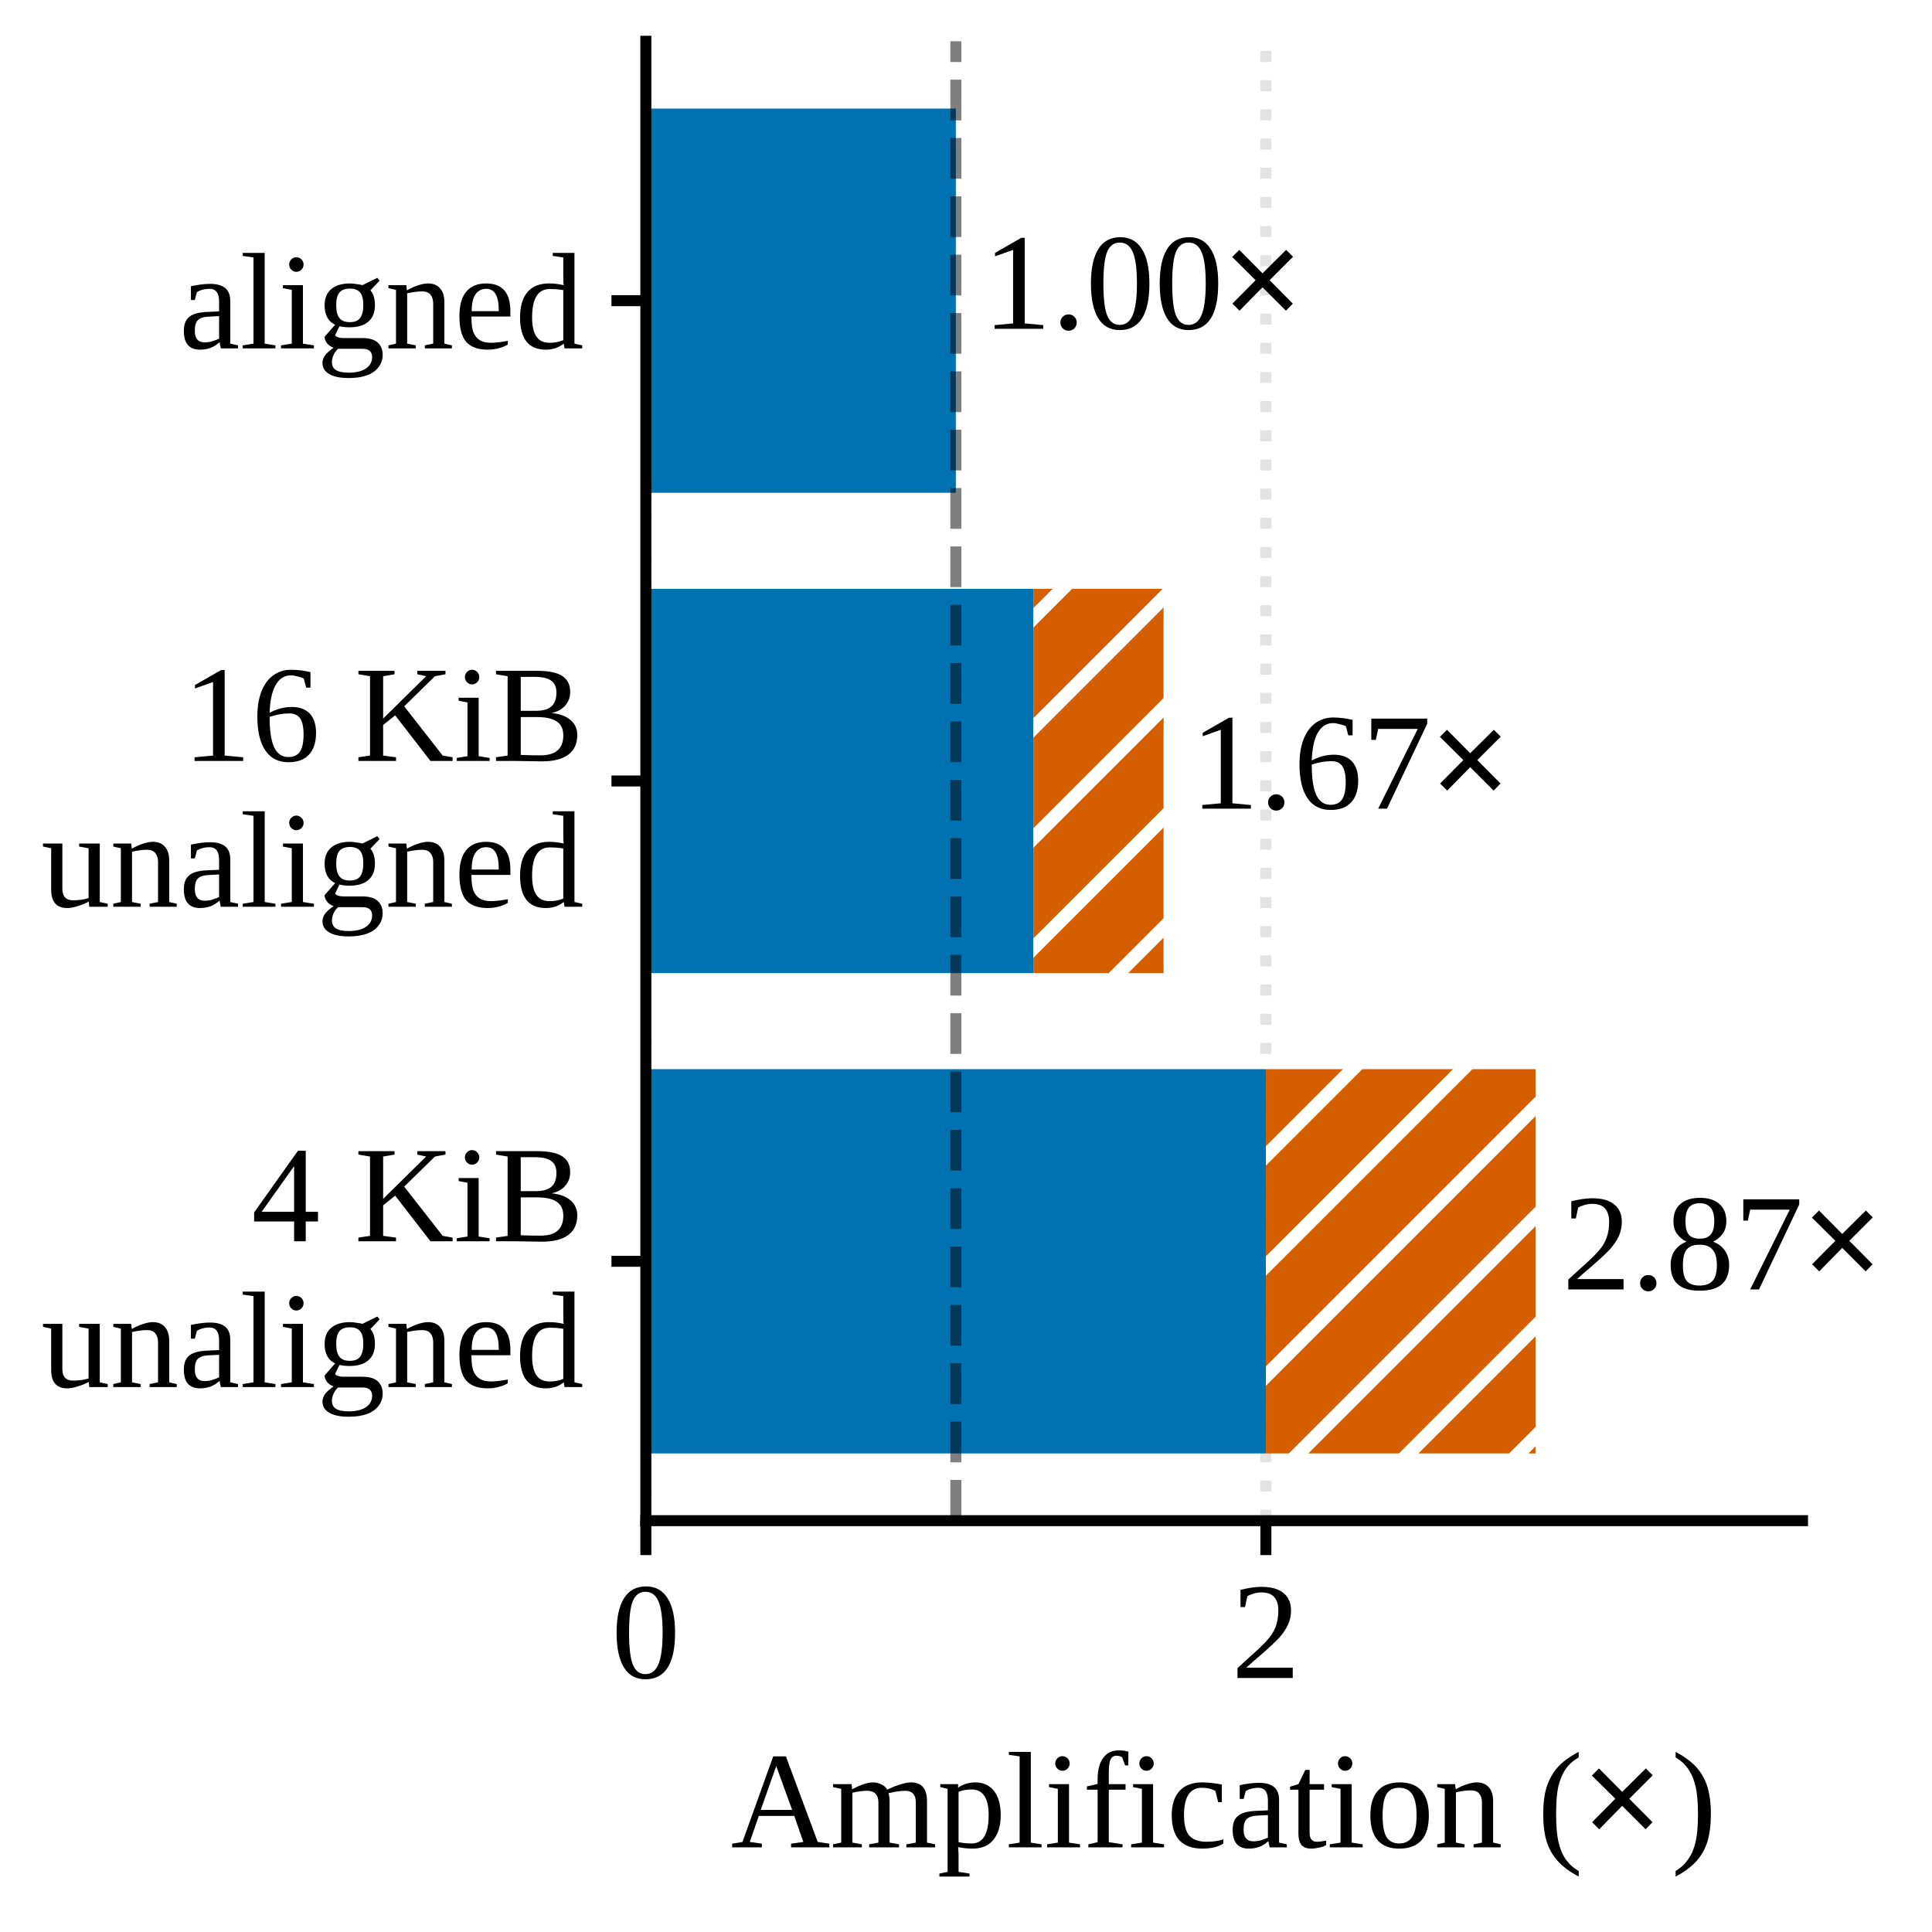
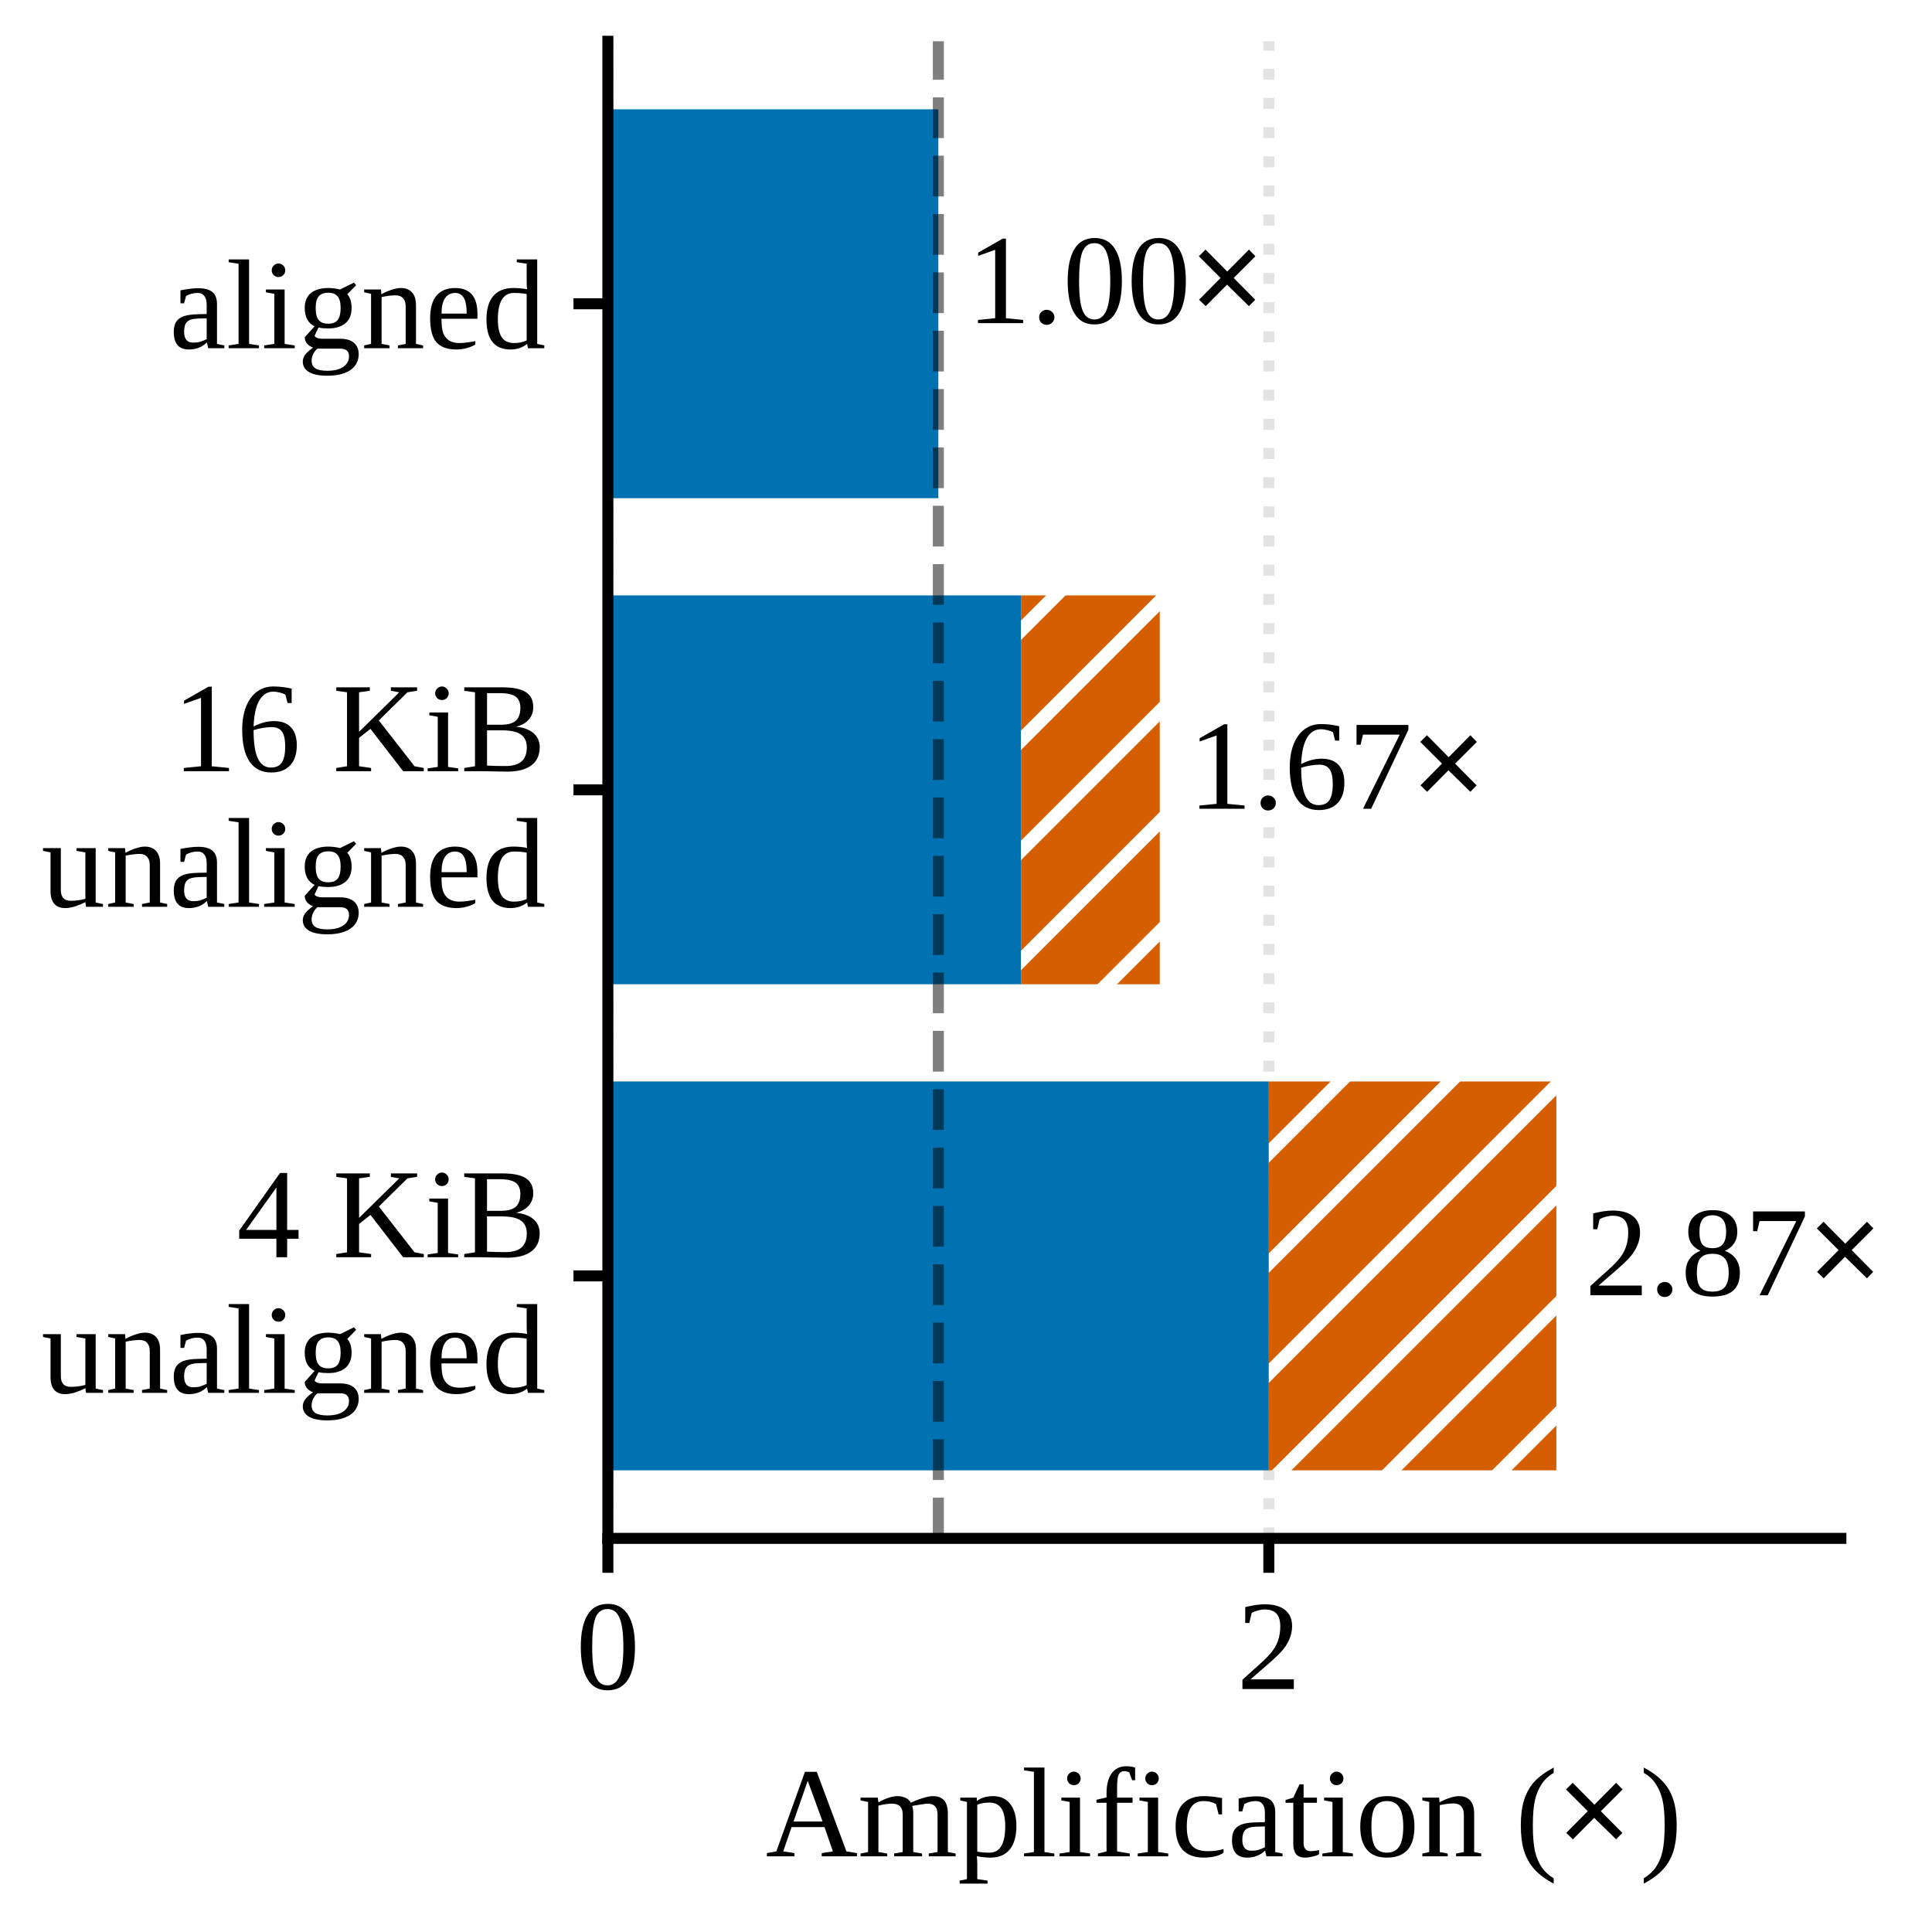
<svg xmlns="http://www.w3.org/2000/svg" xmlns:xlink="http://www.w3.org/1999/xlink" width="140.4pt" height="140.4pt" viewBox="0 0 140.4 140.4" version="1.1">
  <defs>
    <style type="text/css">*{stroke-linejoin: round; stroke-linecap: butt}</style>
  </defs>
  <g id="figure_1">
    <g id="patch_1">
      <path d="M 0 140.4  L 140.4 140.4  L 140.4 0  L 0 0  z " style="fill: #ffffff" />
    </g>
    <g id="axes_1">
      <g id="patch_2">
-         <path d="M 46.935 110.508  L 130.99 110.508  L 130.99 3  L 46.935 3  z " style="fill: #ffffff" />
+         <path d="M 44.174 111.795  L 133.779 111.795  L 133.779 3  L 44.174 3  z " style="fill: #ffffff" />
      </g>
      <g id="matplotlib.axis_1">
        <g id="xtick_1">
          <g id="line2d_1">
-             <path d="M 46.935 110.508  L 46.935 3  " clip-path="url(#p0790dcd449)" style="fill: none; stroke-dasharray: 0.8,1.32; stroke-dashoffset: 0; stroke: #b0b0b0; stroke-opacity: 0.35; stroke-width: 0.8" />
+             <path d="M 44.174 111.795  L 44.174 3  " clip-path="url(#pf5aff19949)" style="fill: none; stroke-dasharray: 0.8,1.32; stroke-dashoffset: 0; stroke: #b0b0b0; stroke-opacity: 0.35; stroke-width: 0.8" />
          </g>
          <g id="line2d_2">
            <defs>
-               <path id="m3082d4e4b5" d="M 0 0  L 0 2.5  " style="stroke: #000000; stroke-width: 0.8" />
+               <path id="mcddc6722fa" d="M 0 0  L 0 2.5  " style="stroke: #000000; stroke-width: 0.8" />
            </defs>
            <g>
-               <use xlink:href="#m3082d4e4b5" x="46.935" y="110.508" style="stroke: #000000; stroke-width: 0.8" />
+               <use xlink:href="#mcddc6722fa" x="44.174" y="111.795" style="stroke: #000000; stroke-width: 0.8" />
            </g>
          </g>
          <g id="text_1">
-             <text style="font-size: 10px; font-family: 'Times New Roman', 'Nimbus Roman', 'Liberation Serif', 'DejaVu Serif', serif; text-anchor: middle" x="46.935" y="121.942" transform="rotate(-0 46.93462 121.9416)">0</text>
+             <text style="font-size: 9.3px; font-family: 'Times New Roman', 'Nimbus Roman', 'Liberation Serif', 'DejaVu Serif', serif; text-anchor: middle" x="44.174" y="122.744" transform="rotate(-0 44.17421 122.7436)">0</text>
          </g>
        </g>
        <g id="xtick_2">
          <g id="line2d_3">
-             <path d="M 91.992 110.508  L 91.992 3  " clip-path="url(#p0790dcd449)" style="fill: none; stroke-dasharray: 0.8,1.32; stroke-dashoffset: 0; stroke: #b0b0b0; stroke-opacity: 0.35; stroke-width: 0.8" />
+             <path d="M 92.207 111.795  L 92.207 3  " clip-path="url(#pf5aff19949)" style="fill: none; stroke-dasharray: 0.8,1.32; stroke-dashoffset: 0; stroke: #b0b0b0; stroke-opacity: 0.35; stroke-width: 0.8" />
          </g>
          <g id="line2d_4">
            <g>
-               <use xlink:href="#m3082d4e4b5" x="91.992" y="110.508" style="stroke: #000000; stroke-width: 0.8" />
+               <use xlink:href="#mcddc6722fa" x="92.207" y="111.795" style="stroke: #000000; stroke-width: 0.8" />
            </g>
          </g>
          <g id="text_2">
-             <text style="font-size: 10px; font-family: 'Times New Roman', 'Nimbus Roman', 'Liberation Serif', 'DejaVu Serif', serif; text-anchor: middle" x="91.992" y="121.942" transform="rotate(-0 91.99225 121.9416)">2</text>
+             <text style="font-size: 9.3px; font-family: 'Times New Roman', 'Nimbus Roman', 'Liberation Serif', 'DejaVu Serif', serif; text-anchor: middle" x="92.207" y="122.744" transform="rotate(-0 92.20668 122.7436)">2</text>
          </g>
        </g>
        <g id="text_3">
-           <g transform="translate(53.11213 135.1998)">
+           <g transform="translate(55.636 135.3538)">
            <text>
-               <tspan x="0" y="-0.953" style="font-size: 10px; font-family: 'Liberation Serif'">A</tspan>
-               <tspan x="7.222" y="-0.953" style="font-size: 10px; font-family: 'Liberation Serif'">m</tspan>
-               <tspan x="15" y="-0.953" style="font-size: 10px; font-family: 'Liberation Serif'">p</tspan>
-               <tspan x="20" y="-0.953" style="font-size: 10px; font-family: 'Liberation Serif'">l</tspan>
-               <tspan x="22.778" y="-0.953" style="font-size: 10px; font-family: 'Liberation Serif'">i</tspan>
-               <tspan x="25.557" y="-0.953" style="font-size: 10px; font-family: 'Liberation Serif'">f</tspan>
-               <tspan x="28.887" y="-0.953" style="font-size: 10px; font-family: 'Liberation Serif'">i</tspan>
-               <tspan x="31.665" y="-0.953" style="font-size: 10px; font-family: 'Liberation Serif'">c</tspan>
-               <tspan x="36.104" y="-0.953" style="font-size: 10px; font-family: 'Liberation Serif'">a</tspan>
-               <tspan x="40.542" y="-0.953" style="font-size: 10px; font-family: 'Liberation Serif'">t</tspan>
-               <tspan x="43.32" y="-0.953" style="font-size: 10px; font-family: 'Liberation Serif'">i</tspan>
-               <tspan x="46.099" y="-0.953" style="font-size: 10px; font-family: 'Liberation Serif'">o</tspan>
-               <tspan x="51.099" y="-0.953" style="font-size: 10px; font-family: 'Liberation Serif'">n</tspan>
-               <tspan x="56.099" y="-0.953" style="font-size: 10px; font-family: 'Liberation Serif'"> </tspan>
-               <tspan x="58.599" y="-0.953" style="font-size: 10px; font-family: 'Liberation Serif'">(</tspan>
-               <tspan x="68.329" y="-0.953" style="font-size: 10px; font-family: 'Liberation Serif'">)</tspan>
-               <tspan x="61.929" y="-0.953" style="font-size: 10px; font-family: 'STIXGeneral'">×</tspan>
+               <tspan x="0" y="-0.453" style="font-size: 9.3px; font-family: 'Liberation Serif'">A</tspan>
+               <tspan x="6.714" y="-0.453" style="font-size: 9.3px; font-family: 'Liberation Serif'">m</tspan>
+               <tspan x="13.945" y="-0.453" style="font-size: 9.3px; font-family: 'Liberation Serif'">p</tspan>
+               <tspan x="18.594" y="-0.453" style="font-size: 9.3px; font-family: 'Liberation Serif'">l</tspan>
+               <tspan x="21.177" y="-0.453" style="font-size: 9.3px; font-family: 'Liberation Serif'">i</tspan>
+               <tspan x="23.76" y="-0.453" style="font-size: 9.3px; font-family: 'Liberation Serif'">f</tspan>
+               <tspan x="26.856" y="-0.453" style="font-size: 9.3px; font-family: 'Liberation Serif'">i</tspan>
+               <tspan x="29.439" y="-0.453" style="font-size: 9.3px; font-family: 'Liberation Serif'">c</tspan>
+               <tspan x="33.565" y="-0.453" style="font-size: 9.3px; font-family: 'Liberation Serif'">a</tspan>
+               <tspan x="37.691" y="-0.453" style="font-size: 9.3px; font-family: 'Liberation Serif'">t</tspan>
+               <tspan x="40.274" y="-0.453" style="font-size: 9.3px; font-family: 'Liberation Serif'">i</tspan>
+               <tspan x="42.857" y="-0.453" style="font-size: 9.3px; font-family: 'Liberation Serif'">o</tspan>
+               <tspan x="47.506" y="-0.453" style="font-size: 9.3px; font-family: 'Liberation Serif'">n</tspan>
+               <tspan x="52.154" y="-0.453" style="font-size: 9.3px; font-family: 'Liberation Serif'"> </tspan>
+               <tspan x="54.478" y="-0.453" style="font-size: 9.3px; font-family: 'Liberation Serif'">(</tspan>
+               <tspan x="63.524" y="-0.453" style="font-size: 9.3px; font-family: 'Liberation Serif'">)</tspan>
+               <tspan x="57.574" y="-0.453" style="font-size: 9.3px; font-family: 'STIXGeneral'">×</tspan>
            </text>
          </g>
        </g>
      </g>
      <g id="matplotlib.axis_2">
        <g id="ytick_1">
          <g id="line2d_5">
            <defs>
-               <path id="m897f0910d8" d="M 0 0  L -2.5 0  " style="stroke: #000000; stroke-width: 0.8" />
+               <path id="mcf5663f92e" d="M 0 0  L -2.5 0  " style="stroke: #000000; stroke-width: 0.8" />
            </defs>
            <g>
-               <use xlink:href="#m897f0910d8" x="46.935" y="21.849" style="stroke: #000000; stroke-width: 0.8" />
+               <use xlink:href="#mcf5663f92e" x="44.174" y="22.075" style="stroke: #000000; stroke-width: 0.8" />
            </g>
          </g>
          <g id="text_4">
-             <text style="font-size: 10px; font-family: 'Times New Roman', 'Nimbus Roman', 'Liberation Serif', 'DejaVu Serif', serif; text-anchor: end" x="42.435" y="25.319" transform="rotate(-0 42.43462 25.31853)">aligned</text>
+             <text style="font-size: 9.3px; font-family: 'Times New Roman', 'Nimbus Roman', 'Liberation Serif', 'DejaVu Serif', serif; text-anchor: end" x="39.674" y="25.301" transform="rotate(-0 39.67421 25.30138)">aligned</text>
          </g>
        </g>
        <g id="ytick_2">
          <g id="line2d_6">
            <g>
-               <use xlink:href="#m897f0910d8" x="46.935" y="56.754" style="stroke: #000000; stroke-width: 0.8" />
+               <use xlink:href="#mcf5663f92e" x="44.174" y="57.398" style="stroke: #000000; stroke-width: 0.8" />
            </g>
          </g>
          <g id="text_5">
-             <text style="font-size: 10px; font-family: 'Times New Roman', 'Nimbus Roman', 'Liberation Serif', 'DejaVu Serif', serif" transform="translate(13.2643 55.29751)">16 KiB</text>
-             <text style="font-size: 10px; font-family: 'Times New Roman', 'Nimbus Roman', 'Liberation Serif', 'DejaVu Serif', serif" transform="translate(3.00024 65.8938)">unaligned</text>
+             <text style="font-size: 9.3px; font-family: 'Times New Roman', 'Nimbus Roman', 'Liberation Serif', 'DejaVu Serif', serif" transform="translate(12.54582 56.04318)">16 KiB</text>
+             <text style="font-size: 9.3px; font-family: 'Times New Roman', 'Nimbus Roman', 'Liberation Serif', 'DejaVu Serif', serif" transform="translate(3.00024 65.89773)">unaligned</text>
          </g>
        </g>
        <g id="ytick_3">
          <g id="line2d_7">
            <g>
-               <use xlink:href="#m897f0910d8" x="46.935" y="91.659" style="stroke: #000000; stroke-width: 0.8" />
+               <use xlink:href="#mcf5663f92e" x="44.174" y="92.721" style="stroke: #000000; stroke-width: 0.8" />
            </g>
          </g>
          <g id="text_6">
-             <text style="font-size: 10px; font-family: 'Times New Roman', 'Nimbus Roman', 'Liberation Serif', 'DejaVu Serif', serif" transform="translate(18.2643 90.20261)">4 KiB</text>
-             <text style="font-size: 10px; font-family: 'Times New Roman', 'Nimbus Roman', 'Liberation Serif', 'DejaVu Serif', serif" transform="translate(3.00024 100.7989)">unaligned</text>
+             <text style="font-size: 9.3px; font-family: 'Times New Roman', 'Nimbus Roman', 'Liberation Serif', 'DejaVu Serif', serif" transform="translate(17.19582 91.36628)">4 KiB</text>
+             <text style="font-size: 9.3px; font-family: 'Times New Roman', 'Nimbus Roman', 'Liberation Serif', 'DejaVu Serif', serif" transform="translate(3.00024 101.2208)">unaligned</text>
          </g>
        </g>
      </g>
      <g id="patch_3">
-         <path d="M 46.935 7.887  L 69.463 7.887  L 69.463 35.811  L 46.935 35.811  z " clip-path="url(#p0790dcd449)" style="fill: #0072b2" />
+         <path d="M 44.174 7.945  L 68.19 7.945  L 68.19 36.204  L 44.174 36.204  z " clip-path="url(#pf5aff19949)" style="fill: #0072b2" />
      </g>
      <g id="patch_4">
-         <path d="M 46.935 42.792  L 75.096 42.792  L 75.096 70.716  L 46.935 70.716  z " clip-path="url(#p0790dcd449)" style="fill: #0072b2" />
+         <path d="M 44.174 43.269  L 74.195 43.269  L 74.195 71.527  L 44.174 71.527  z " clip-path="url(#pf5aff19949)" style="fill: #0072b2" />
      </g>
      <g id="patch_5">
-         <path d="M 46.935 77.697  L 91.992 77.697  L 91.992 105.621  L 46.935 105.621  z " clip-path="url(#p0790dcd449)" style="fill: #0072b2" />
+         <path d="M 44.174 78.592  L 92.207 78.592  L 92.207 106.85  L 44.174 106.85  z " clip-path="url(#pf5aff19949)" style="fill: #0072b2" />
      </g>
      <g id="patch_6">
-         <path d="M 69.463 7.887  L 69.463 7.887  L 69.463 35.811  L 69.463 35.811  z " clip-path="url(#p0790dcd449)" style="fill: url(#he9eec0b355)" />
+         <path d="M 68.19 7.945  L 68.19 7.945  L 68.19 36.204  L 68.19 36.204  z " clip-path="url(#pf5aff19949)" style="fill: url(#h5951a69fe5)" />
      </g>
      <g id="patch_7">
-         <path d="M 75.096 42.792  L 84.558 42.792  L 84.558 70.716  L 75.096 70.716  z " clip-path="url(#p0790dcd449)" style="fill: url(#he9eec0b355)" />
+         <path d="M 74.195 43.269  L 84.281 43.269  L 84.281 71.527  L 74.195 71.527  z " clip-path="url(#pf5aff19949)" style="fill: url(#h5951a69fe5)" />
      </g>
      <g id="patch_8">
-         <path d="M 91.992 77.697  L 111.592 77.697  L 111.592 105.621  L 91.992 105.621  z " clip-path="url(#p0790dcd449)" style="fill: url(#he9eec0b355)" />
+         <path d="M 92.207 78.592  L 113.101 78.592  L 113.101 106.85  L 92.207 106.85  z " clip-path="url(#pf5aff19949)" style="fill: url(#h5951a69fe5)" />
      </g>
      <g id="line2d_8">
-         <path d="M 69.463 110.508  L 69.463 3  " clip-path="url(#p0790dcd449)" style="fill: none; stroke-dasharray: 2.96,1.28; stroke-dashoffset: 0; stroke: #000000; stroke-opacity: 0.5; stroke-width: 0.8" />
+         <path d="M 68.19 111.795  L 68.19 3  " clip-path="url(#pf5aff19949)" style="fill: none; stroke-dasharray: 2.96,1.28; stroke-dashoffset: 0; stroke: #000000; stroke-opacity: 0.5; stroke-width: 0.8" />
      </g>
      <g id="patch_9">
-         <path d="M 46.935 110.508  L 46.935 3  " style="fill: none; stroke: #000000; stroke-width: 0.8; stroke-linejoin: miter; stroke-linecap: square" />
+         <path d="M 44.174 111.795  L 44.174 3  " style="fill: none; stroke: #000000; stroke-width: 0.8; stroke-linejoin: miter; stroke-linecap: square" />
      </g>
      <g id="patch_10">
-         <path d="M 46.935 110.508  L 130.99 110.508  " style="fill: none; stroke: #000000; stroke-width: 0.8; stroke-linejoin: miter; stroke-linecap: square" />
+         <path d="M 44.174 111.795  L 133.779 111.795  " style="fill: none; stroke: #000000; stroke-width: 0.8; stroke-linejoin: miter; stroke-linecap: square" />
      </g>
      <g id="text_7">
-         <g transform="translate(71.40317 24.23669)">
+         <g transform="translate(70.25824 24.29527)">
          <text>
-             <tspan x="0" y="-0.344" style="font-size: 10px; font-family: 'Liberation Serif'">1</tspan>
-             <tspan x="5" y="-0.344" style="font-size: 10px; font-family: 'Liberation Serif'">.</tspan>
-             <tspan x="7.5" y="-0.344" style="font-size: 10px; font-family: 'Liberation Serif'">0</tspan>
-             <tspan x="12.5" y="-0.344" style="font-size: 10px; font-family: 'Liberation Serif'">0</tspan>
-             <tspan x="17.5" y="-0.344" style="font-size: 10px; font-family: 'STIXGeneral'">×</tspan>
+             <tspan x="0" y="-0.812" style="font-size: 9.3px; font-family: 'Liberation Serif'">1</tspan>
+             <tspan x="4.648" y="-0.812" style="font-size: 9.3px; font-family: 'Liberation Serif'">.</tspan>
+             <tspan x="6.973" y="-0.812" style="font-size: 9.3px; font-family: 'Liberation Serif'">0</tspan>
+             <tspan x="11.621" y="-0.812" style="font-size: 9.3px; font-family: 'Liberation Serif'">0</tspan>
+             <tspan x="16.27" y="-0.812" style="font-size: 9.3px; font-family: 'STIXGeneral'">×</tspan>
          </text>
        </g>
      </g>
      <g id="text_8">
-         <g transform="translate(86.49747 59.1418)">
+         <g transform="translate(86.34912 59.61837)">
          <text>
-             <tspan x="0" y="-0.375" style="font-size: 10px; font-family: 'Liberation Serif'">1</tspan>
-             <tspan x="5" y="-0.375" style="font-size: 10px; font-family: 'Liberation Serif'">.</tspan>
-             <tspan x="7.5" y="-0.375" style="font-size: 10px; font-family: 'Liberation Serif'">6</tspan>
-             <tspan x="12.5" y="-0.375" style="font-size: 10px; font-family: 'Liberation Serif'">7</tspan>
-             <tspan x="17.5" y="-0.375" style="font-size: 10px; font-family: 'STIXGeneral'">×</tspan>
+             <tspan x="0" y="-0.844" style="font-size: 9.3px; font-family: 'Liberation Serif'">1</tspan>
+             <tspan x="4.648" y="-0.844" style="font-size: 9.3px; font-family: 'Liberation Serif'">.</tspan>
+             <tspan x="6.973" y="-0.844" style="font-size: 9.3px; font-family: 'Liberation Serif'">6</tspan>
+             <tspan x="11.621" y="-0.844" style="font-size: 9.3px; font-family: 'Liberation Serif'">7</tspan>
+             <tspan x="16.27" y="-0.844" style="font-size: 9.3px; font-family: 'STIXGeneral'">×</tspan>
          </text>
        </g>
      </g>
      <g id="text_9">
-         <g transform="translate(113.5321 94.0469)">
+         <g transform="translate(115.1686 94.94147)">
          <text>
-             <tspan x="0" y="-0.344" style="font-size: 10px; font-family: 'Liberation Serif'">2</tspan>
-             <tspan x="5" y="-0.344" style="font-size: 10px; font-family: 'Liberation Serif'">.</tspan>
-             <tspan x="7.5" y="-0.344" style="font-size: 10px; font-family: 'Liberation Serif'">8</tspan>
-             <tspan x="12.5" y="-0.344" style="font-size: 10px; font-family: 'Liberation Serif'">7</tspan>
-             <tspan x="17.5" y="-0.344" style="font-size: 10px; font-family: 'STIXGeneral'">×</tspan>
+             <tspan x="0" y="-0.812" style="font-size: 9.3px; font-family: 'Liberation Serif'">2</tspan>
+             <tspan x="4.648" y="-0.812" style="font-size: 9.3px; font-family: 'Liberation Serif'">.</tspan>
+             <tspan x="6.973" y="-0.812" style="font-size: 9.3px; font-family: 'Liberation Serif'">8</tspan>
+             <tspan x="11.621" y="-0.812" style="font-size: 9.3px; font-family: 'Liberation Serif'">7</tspan>
+             <tspan x="16.27" y="-0.812" style="font-size: 9.3px; font-family: 'STIXGeneral'">×</tspan>
          </text>
        </g>
      </g>
    </g>
  </g>
  <defs>
-     <clipPath id="p0790dcd449">
-       <rect x="46.935" y="3" width="84.055" height="107.508" />
+     <clipPath id="pf5aff19949">
+       <rect x="44.174" y="3" width="89.605" height="108.795" />
    </clipPath>
  </defs>
  <defs>
-     <pattern id="he9eec0b355" patternUnits="userSpaceOnUse" x="0" y="0" width="72" height="72">
+     <pattern id="h5951a69fe5" patternUnits="userSpaceOnUse" x="0" y="0" width="72" height="72">
      <rect x="0" y="0" width="73" height="73" fill="#d55e00" />
      <path d="M -36 36  L 36 -36  M -32 40  L 40 -32  M -28 44  L 44 -28  M -24 48  L 48 -24  M -20 52  L 52 -20  M -16 56  L 56 -16  M -12 60  L 60 -12  M -8 64  L 64 -8  M -4 68  L 68 -4  M 0 72  L 72 0  M 4 76  L 76 4  M 8 80  L 80 8  M 12 84  L 84 12  M 16 88  L 88 16  M 20 92  L 92 20  M 24 96  L 96 24  M 28 100  L 100 28  M 32 104  L 104 32  M 36 108  L 108 36  " style="fill: #ffffff; stroke: #ffffff; stroke-width: 1.0; stroke-linecap: butt; stroke-linejoin: miter" />
    </pattern>
  </defs>
</svg>
